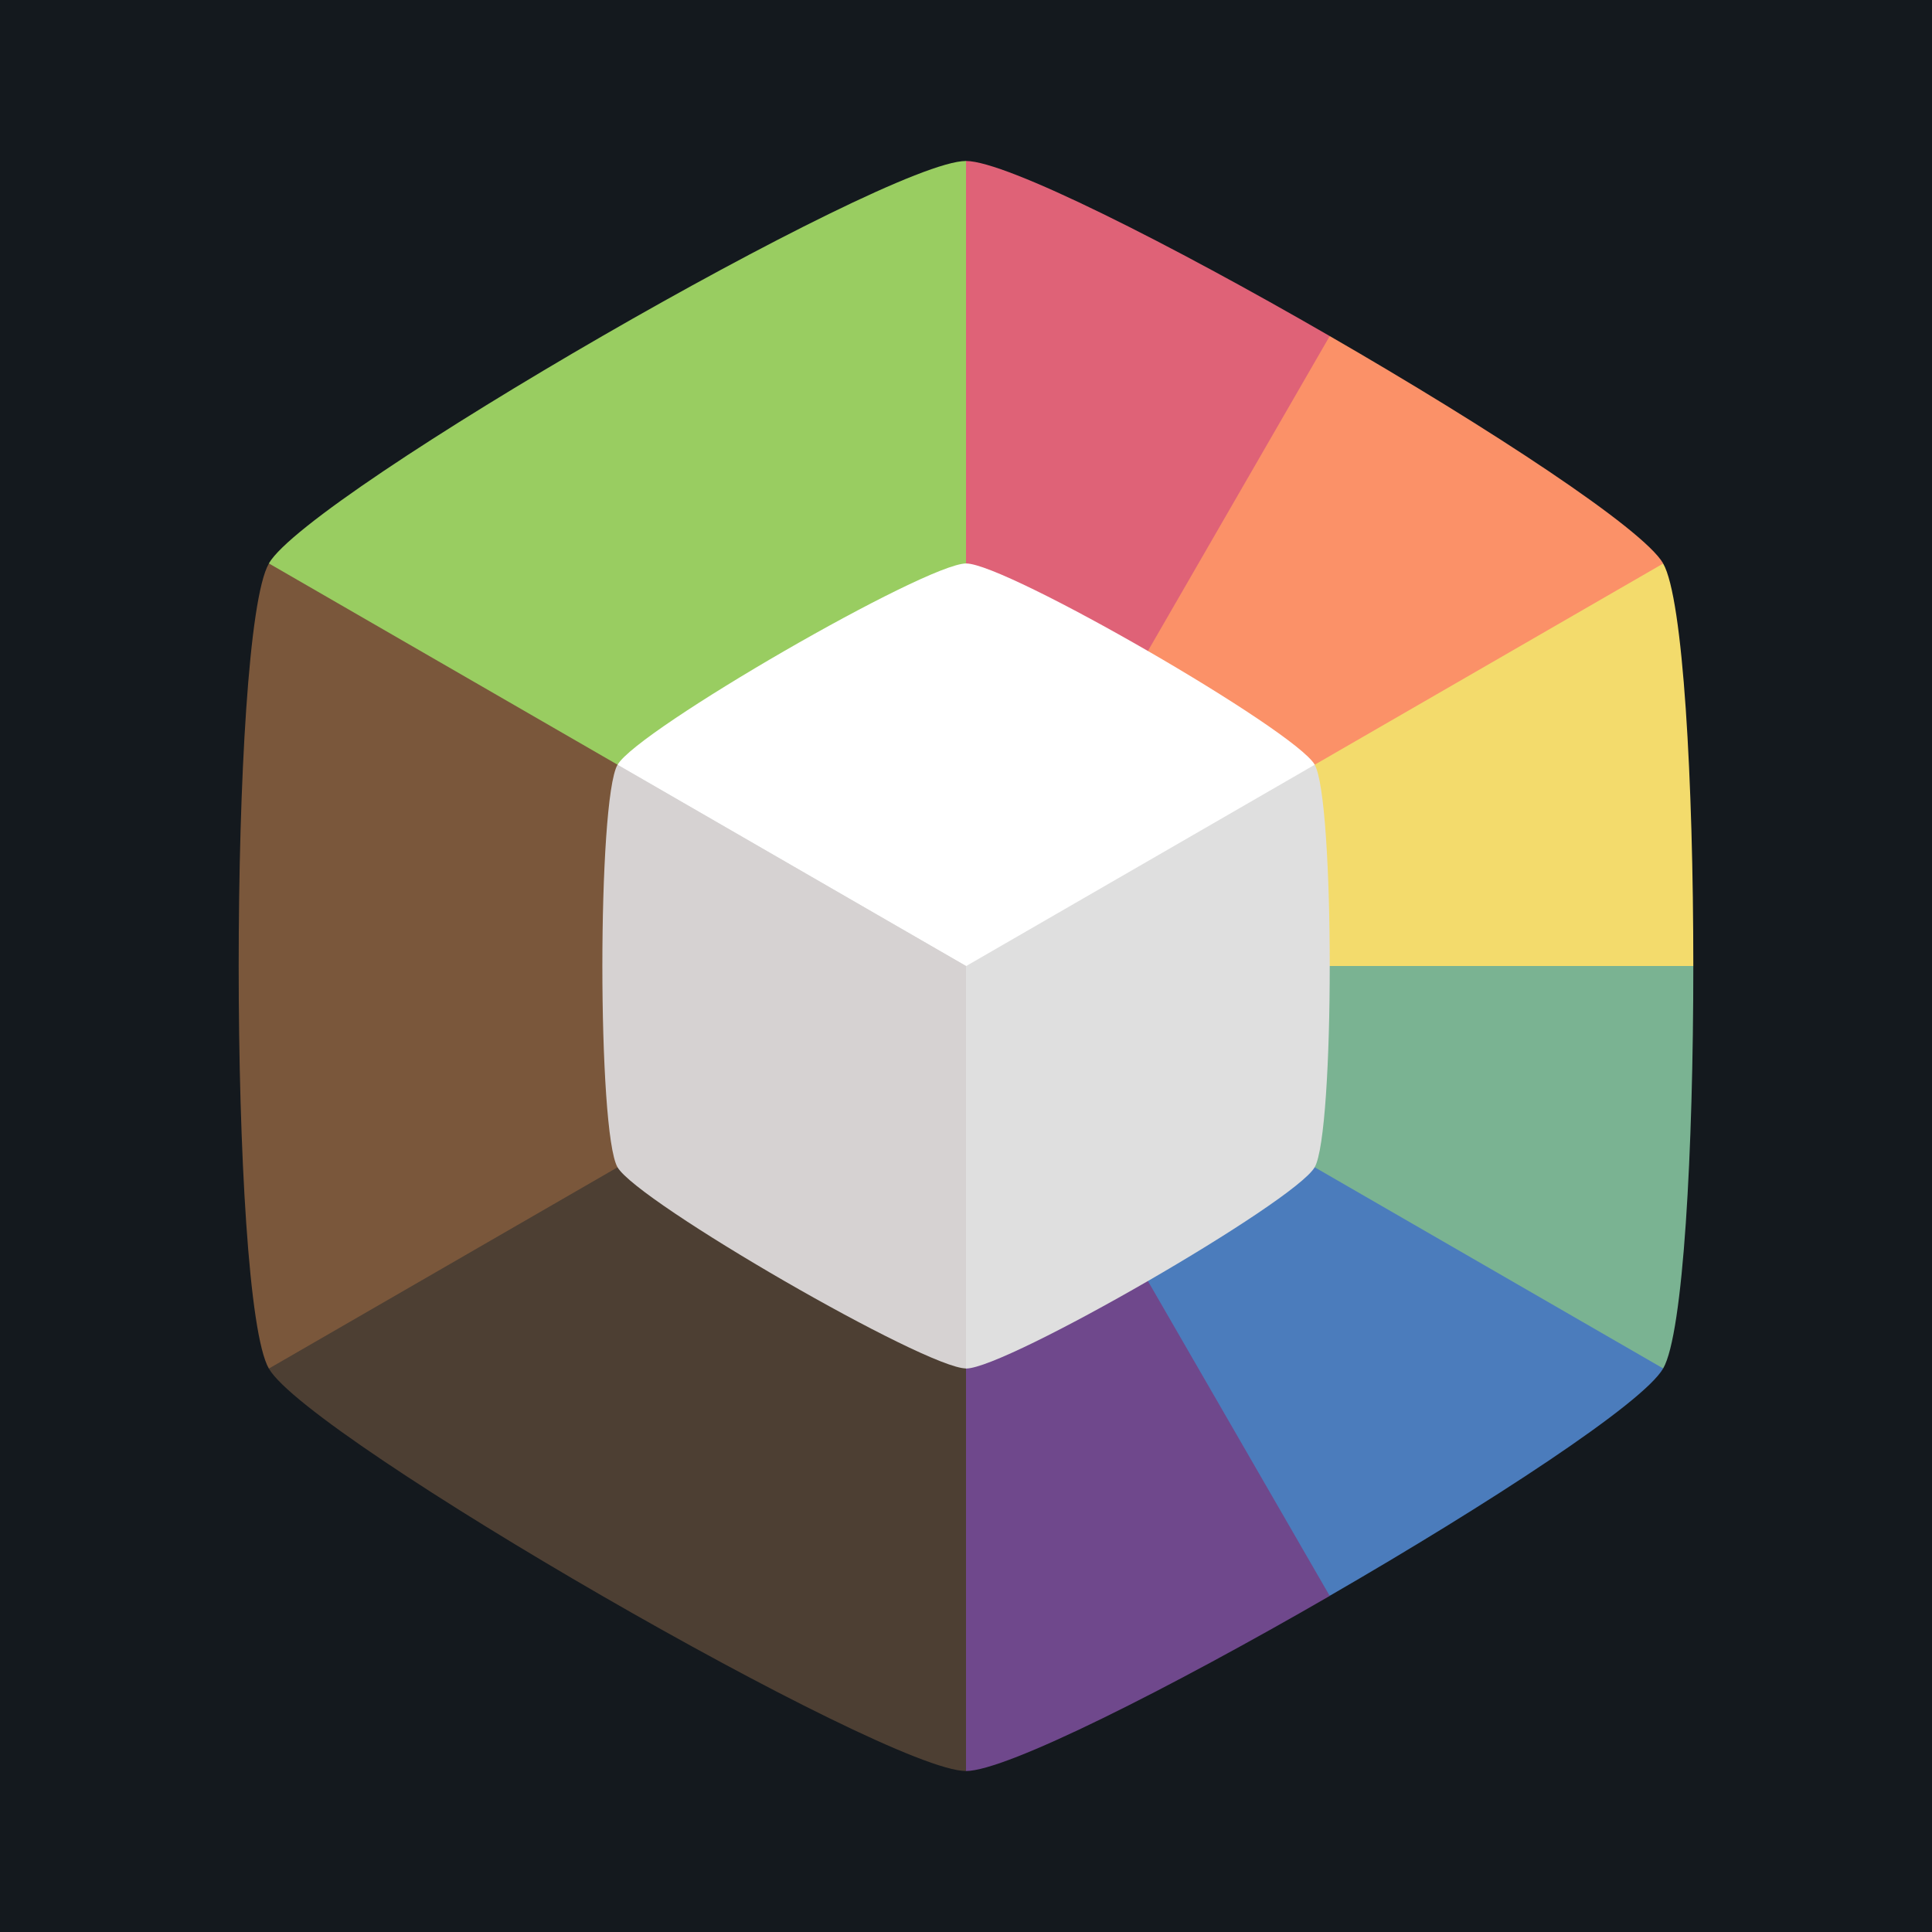
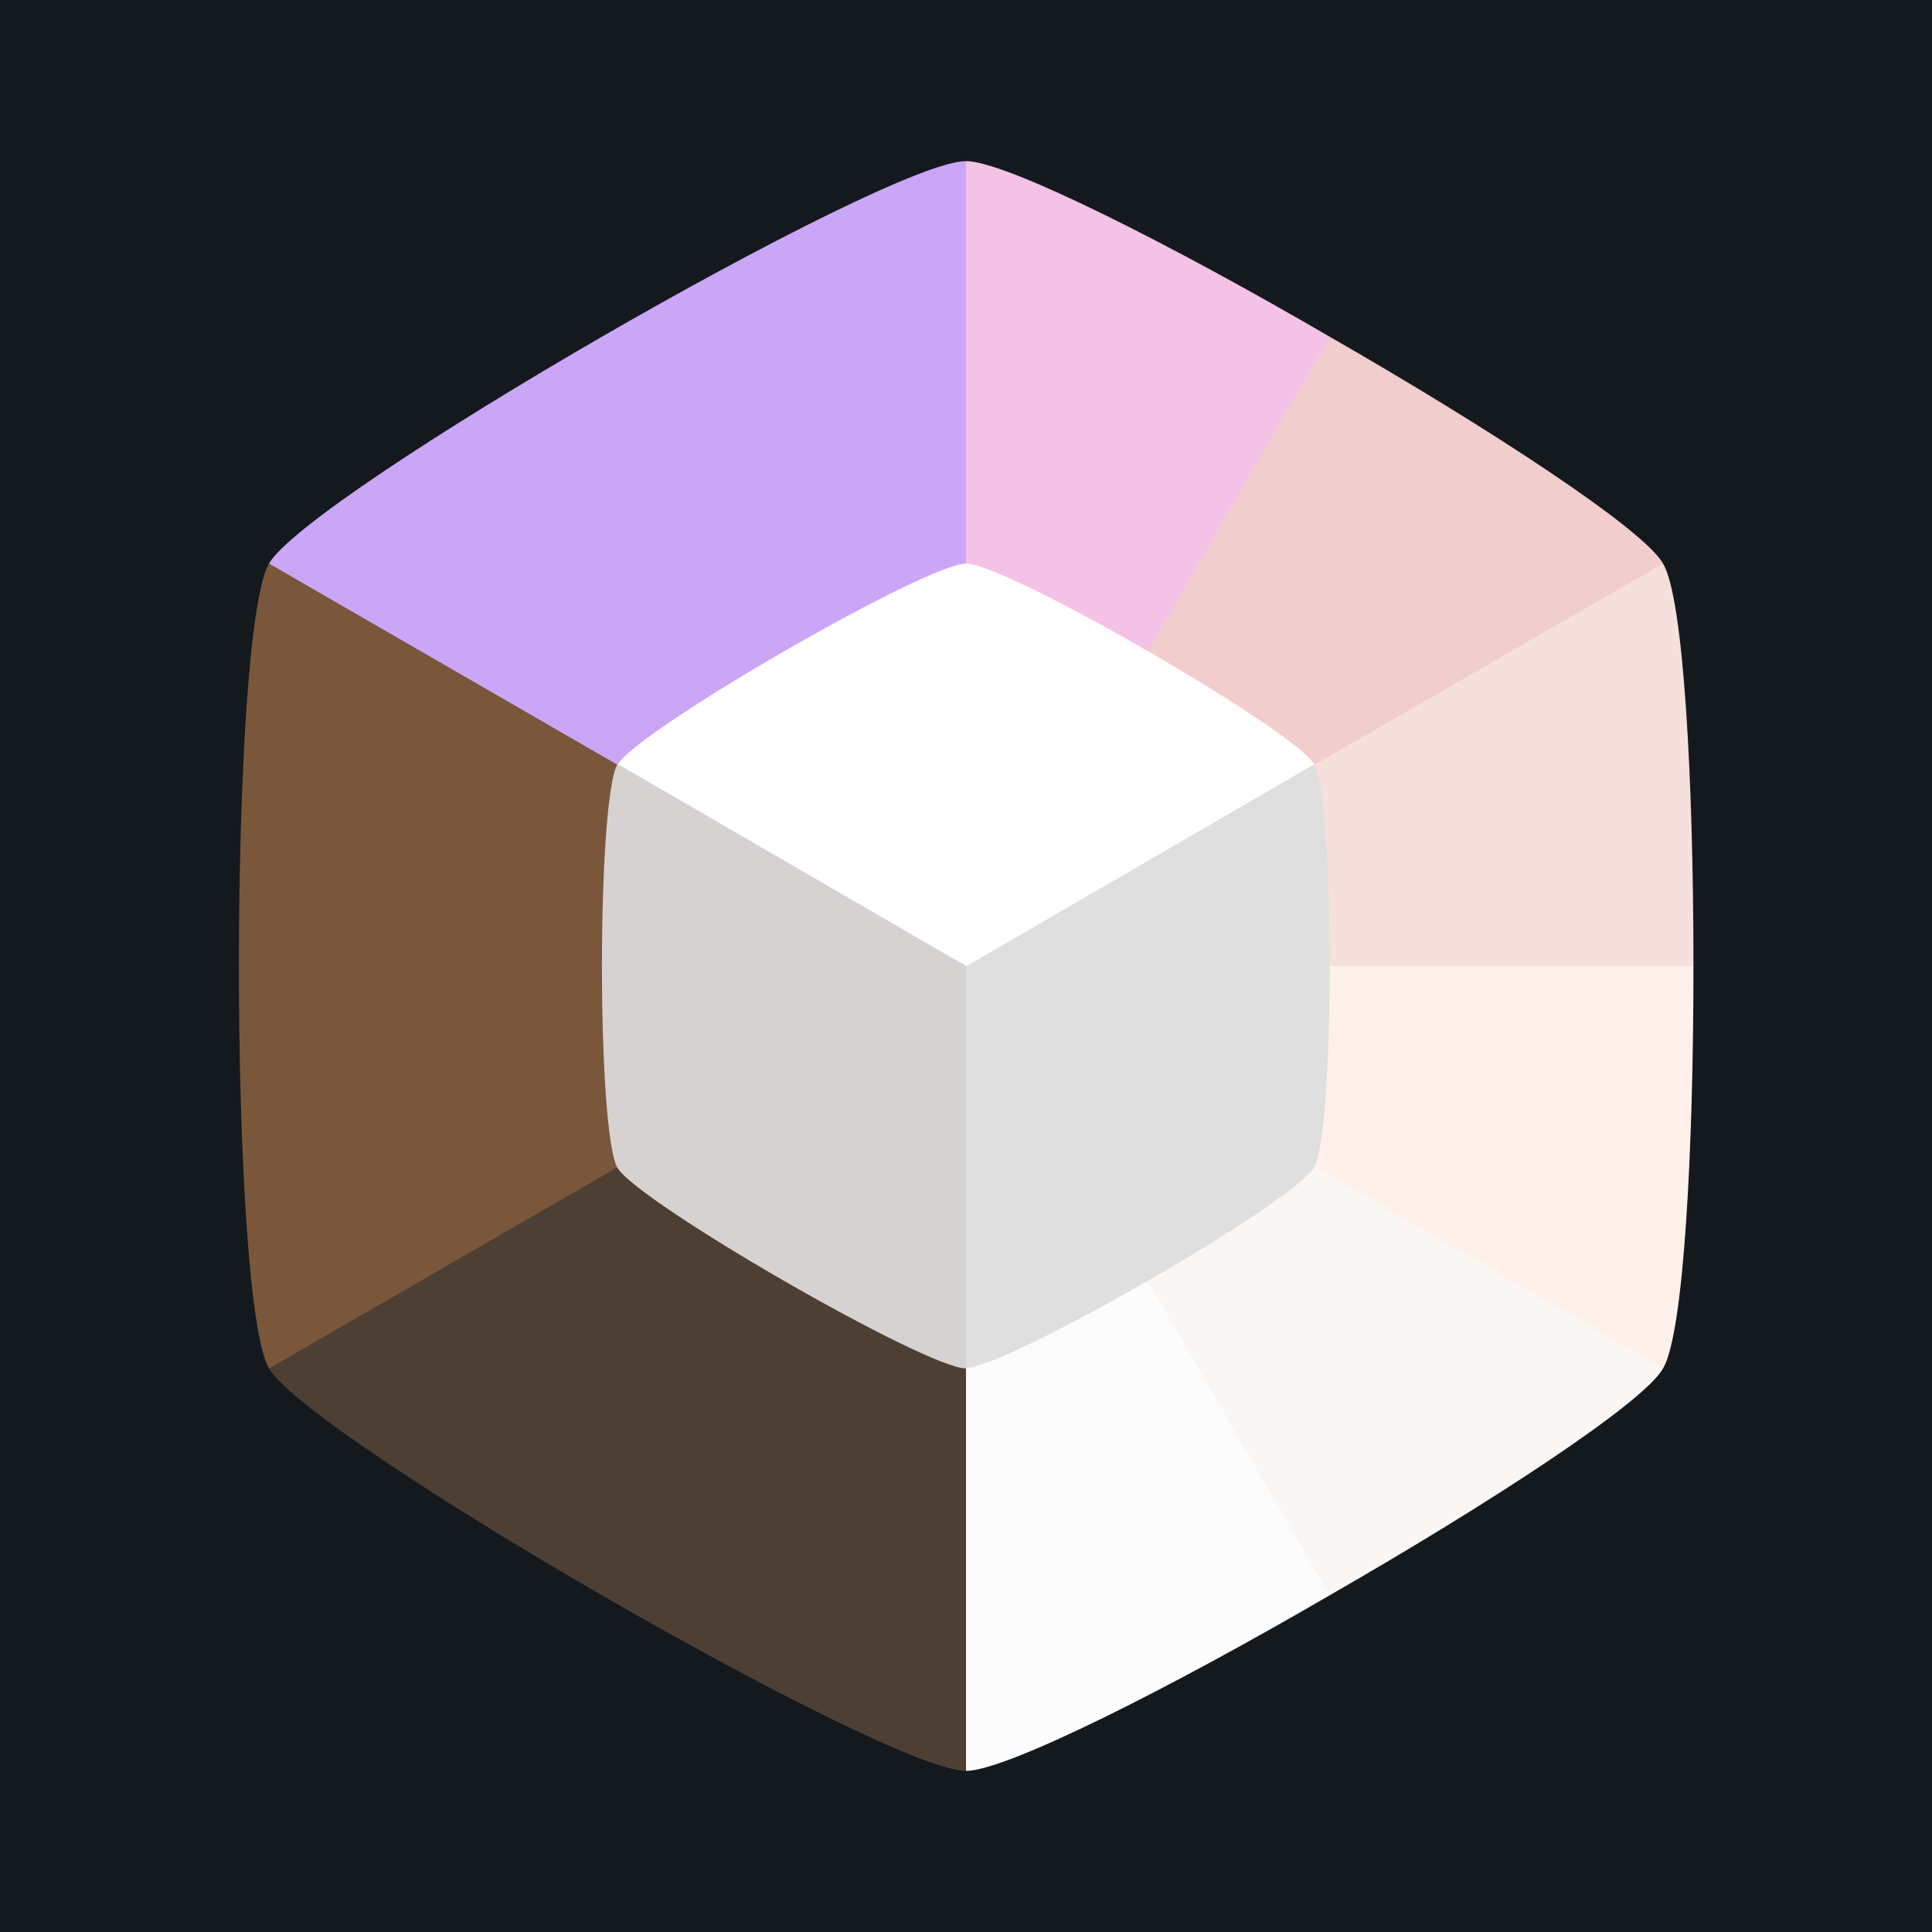
- <svg xmlns="http://www.w3.org/2000/svg" width="48" height="48" version="1.1" viewBox="0 0 12.7 12.7">
-   <rect x="9.5367e-8" y="9.5367e-8" width="12.7" height="12.7" fill="#14191e" stroke-width=".265" />
-   <g transform="matrix(.90909 0 0 .90909 .57737 .57727)">
-     <g stroke-width=".265">
-       <path d="m6.35 6.35" fill="#99cd61" />
-       <path d="m6.35 0.529-2.521 4.366 2.521 1.455 2.52-1.455 0.11-3.1c-1.151-0.665-2.339-1.266-2.63-1.266z" fill="#df6277" />
-       <path d="m8.98 1.795-2.63 4.555 2.52 1.455 2.521-4.366c-0.146-0.252-1.26-0.98-2.411-1.644z" fill="#fb9168" />
-       <path d="m11.391 3.44-5.041 2.91 2.52 1.455 2.739-1.455c0-1.329-0.073-2.658-0.218-2.91z" fill="#f3db6c" />
-       <path d="m6.35 6.35v2.91h5.041c0.146-0.252 0.218-1.581 0.218-2.91z" fill="#7ab392" />
-       <path d="m6.35 6.35v2.91l2.63 1.644c1.151-0.665 2.266-1.392 2.411-1.644z" fill="#4b7cbc" />
-       <path d="m6.35 6.35-2.521 1.455 2.521 4.366c0.291 0 1.479-0.601 2.63-1.266z" fill="#6f488c" />
-       <path d="m3.829 4.895-2.52 4.366c0.291 0.504 4.459 2.91 5.041 2.91v-5.821z" fill="#4d3f33" />
-       <path d="m1.309 3.44c-0.291 0.504-0.291 5.317 0 5.821l5.041-2.91v-2.91z" fill="#7a573b" />
-       <path d="m6.35 0.529c-0.582-2e-8 -4.75 2.406-5.041 2.91l5.041 2.91z" fill="#99cd61" />
+ <svg xmlns="http://www.w3.org/2000/svg" width="12.7" height="12.7" version="1.1">
+   <g class="layer">
+     <rect fill="#14191e" height="12.7" id="svg_1" stroke-width="0.26" width="12.7" x="0" y="0" />
+     <g id="svg_2" transform="matrix(0.90909, 0, 0, 0.90909, 0.57737, 0.57727)">
+       <g id="svg_3" stroke-width="0.26">
+         <path d="m6.35,6.35" fill="#99cd61" id="svg_4" />
+         <path d="m6.35,0.53l-2.52,4.36l2.52,1.46l2.52,-1.46l0.11,-3.09c-1.15,-0.67 -2.34,-1.27 -2.63,-1.27z" fill="#f5c2e7" id="svg_5" transform="matrix(1, 0, 0, 1, 0, 0)" />
+         <path d="m8.98,1.8l-2.63,4.55l2.52,1.46l2.52,-4.37c-0.14,-0.25 -1.26,-0.98 -2.41,-1.64z" fill="#f2cdcd" id="svg_6" transform="matrix(1, 0, 0, 1, 0, 0)" />
+         <path d="m11.39,3.44l-5.04,2.91l2.52,1.46l2.74,-1.46c0,-1.33 -0.07,-2.66 -0.22,-2.91z" fill="#f5e0dc" id="svg_7" transform="matrix(1, 0, 0, 1, 0, 0)" />
+         <path d="m6.35,6.35l0,2.91l5.04,0c0.15,-0.25 0.22,-1.58 0.22,-2.91l-5.26,0z" fill="#fff1e9" id="svg_8" transform="matrix(1, 0, 0, 1, 0, 0)" />
+         <path d="m6.35,6.35l0,2.91l2.63,1.64c1.15,-0.66 2.27,-1.39 2.41,-1.64l-5.04,-2.91z" fill="#f9f6f3" id="svg_9" transform="matrix(1, 0, 0, 1, 0, 0)" />
+         <path d="m6.35,6.35l-2.52,1.46l2.52,4.36c0.29,0 1.48,-0.6 2.63,-1.27l-2.63,-4.55z" fill="#fcfcfc" id="svg_10" />
+         <path d="m3.83,4.89l-2.52,4.37c0.29,0.5 4.46,2.91 5.04,2.91l0,-5.82l-2.52,-1.46z" fill="#4d3f33" id="svg_11" />
+         <path d="m1.31,3.44c-0.29,0.5 -0.29,5.32 0,5.82l5.04,-2.91l0,-2.91l-5.04,0z" fill="#7a573b" id="svg_12" />
+         <path d="m6.35,0.53c-0.58,0 -4.75,2.41 -5.04,2.91l5.04,2.91l0,-5.82z" fill="#cba6f7" id="svg_13" transform="matrix(1, 0, 0, 1, 0, 0)" />
+       </g>
+       <g id="svg_14" transform="matrix(.88 0 0 .88 -10.906 -1.2421)">
+         <g id="svg_15" transform="translate(13.26 2.2776)">
+           <path d="m6.35,2.94c-0.34,0 -2.78,1.41 -2.95,1.7l2.95,5.12l2.95,-5.12c-0.17,-0.29 -2.61,-1.7 -2.95,-1.7z" fill="#fff" id="svg_16" stroke-width="0.26" transform="matrix(.96975 0 0 .96975 .1921 .1921)" />
+         </g>
+         <path d="m16.75,6.97l2.86,4.96c0.33,0 2.7,-1.36 2.86,-1.65c0.17,-0.29 0.17,-3.02 0,-3.31l-2.86,1.66l-2.86,-1.66z" fill="#dfdfdf" id="svg_17" stroke-width="0.26" />
+       </g>
+       <path d="m3.83,4.89c-0.15,0.26 -0.15,2.66 0,2.92c0.15,0.25 2.23,1.45 2.52,1.45l0,-2.91l-2.52,-1.46z" fill="#d6d2d2" id="svg_18" stroke-width="0.26" />
    </g>
-     <g transform="matrix(.88 0 0 .88 -10.906 -1.2421)">
-       <g transform="translate(13.26 2.2776)">
-         <path transform="matrix(.96975 0 0 .96975 .1921 .1921)" d="m6.35 2.939c-0.341 0-2.783 1.41-2.953 1.705l2.953 5.116 2.954-5.116c-0.171-0.295-2.613-1.705-2.954-1.705z" fill="#fff" stroke-width=".265" />
-       </g>
-       <path d="m16.746 6.974 2.864 4.961c0.331 0 2.699-1.367 2.864-1.654 0.165-0.286 0.165-3.021 0-3.307l-2.864 1.654z" fill="#dfdfdf" stroke-width=".265" />
-     </g>
-     <path d="m3.83 4.895c-0.146 0.252-0.146 2.658 0 2.91 0.146 0.252 2.229 1.455 2.52 1.455v-2.91z" fill="#d6d2d2" stroke-width=".265" />
  </g>
</svg>
